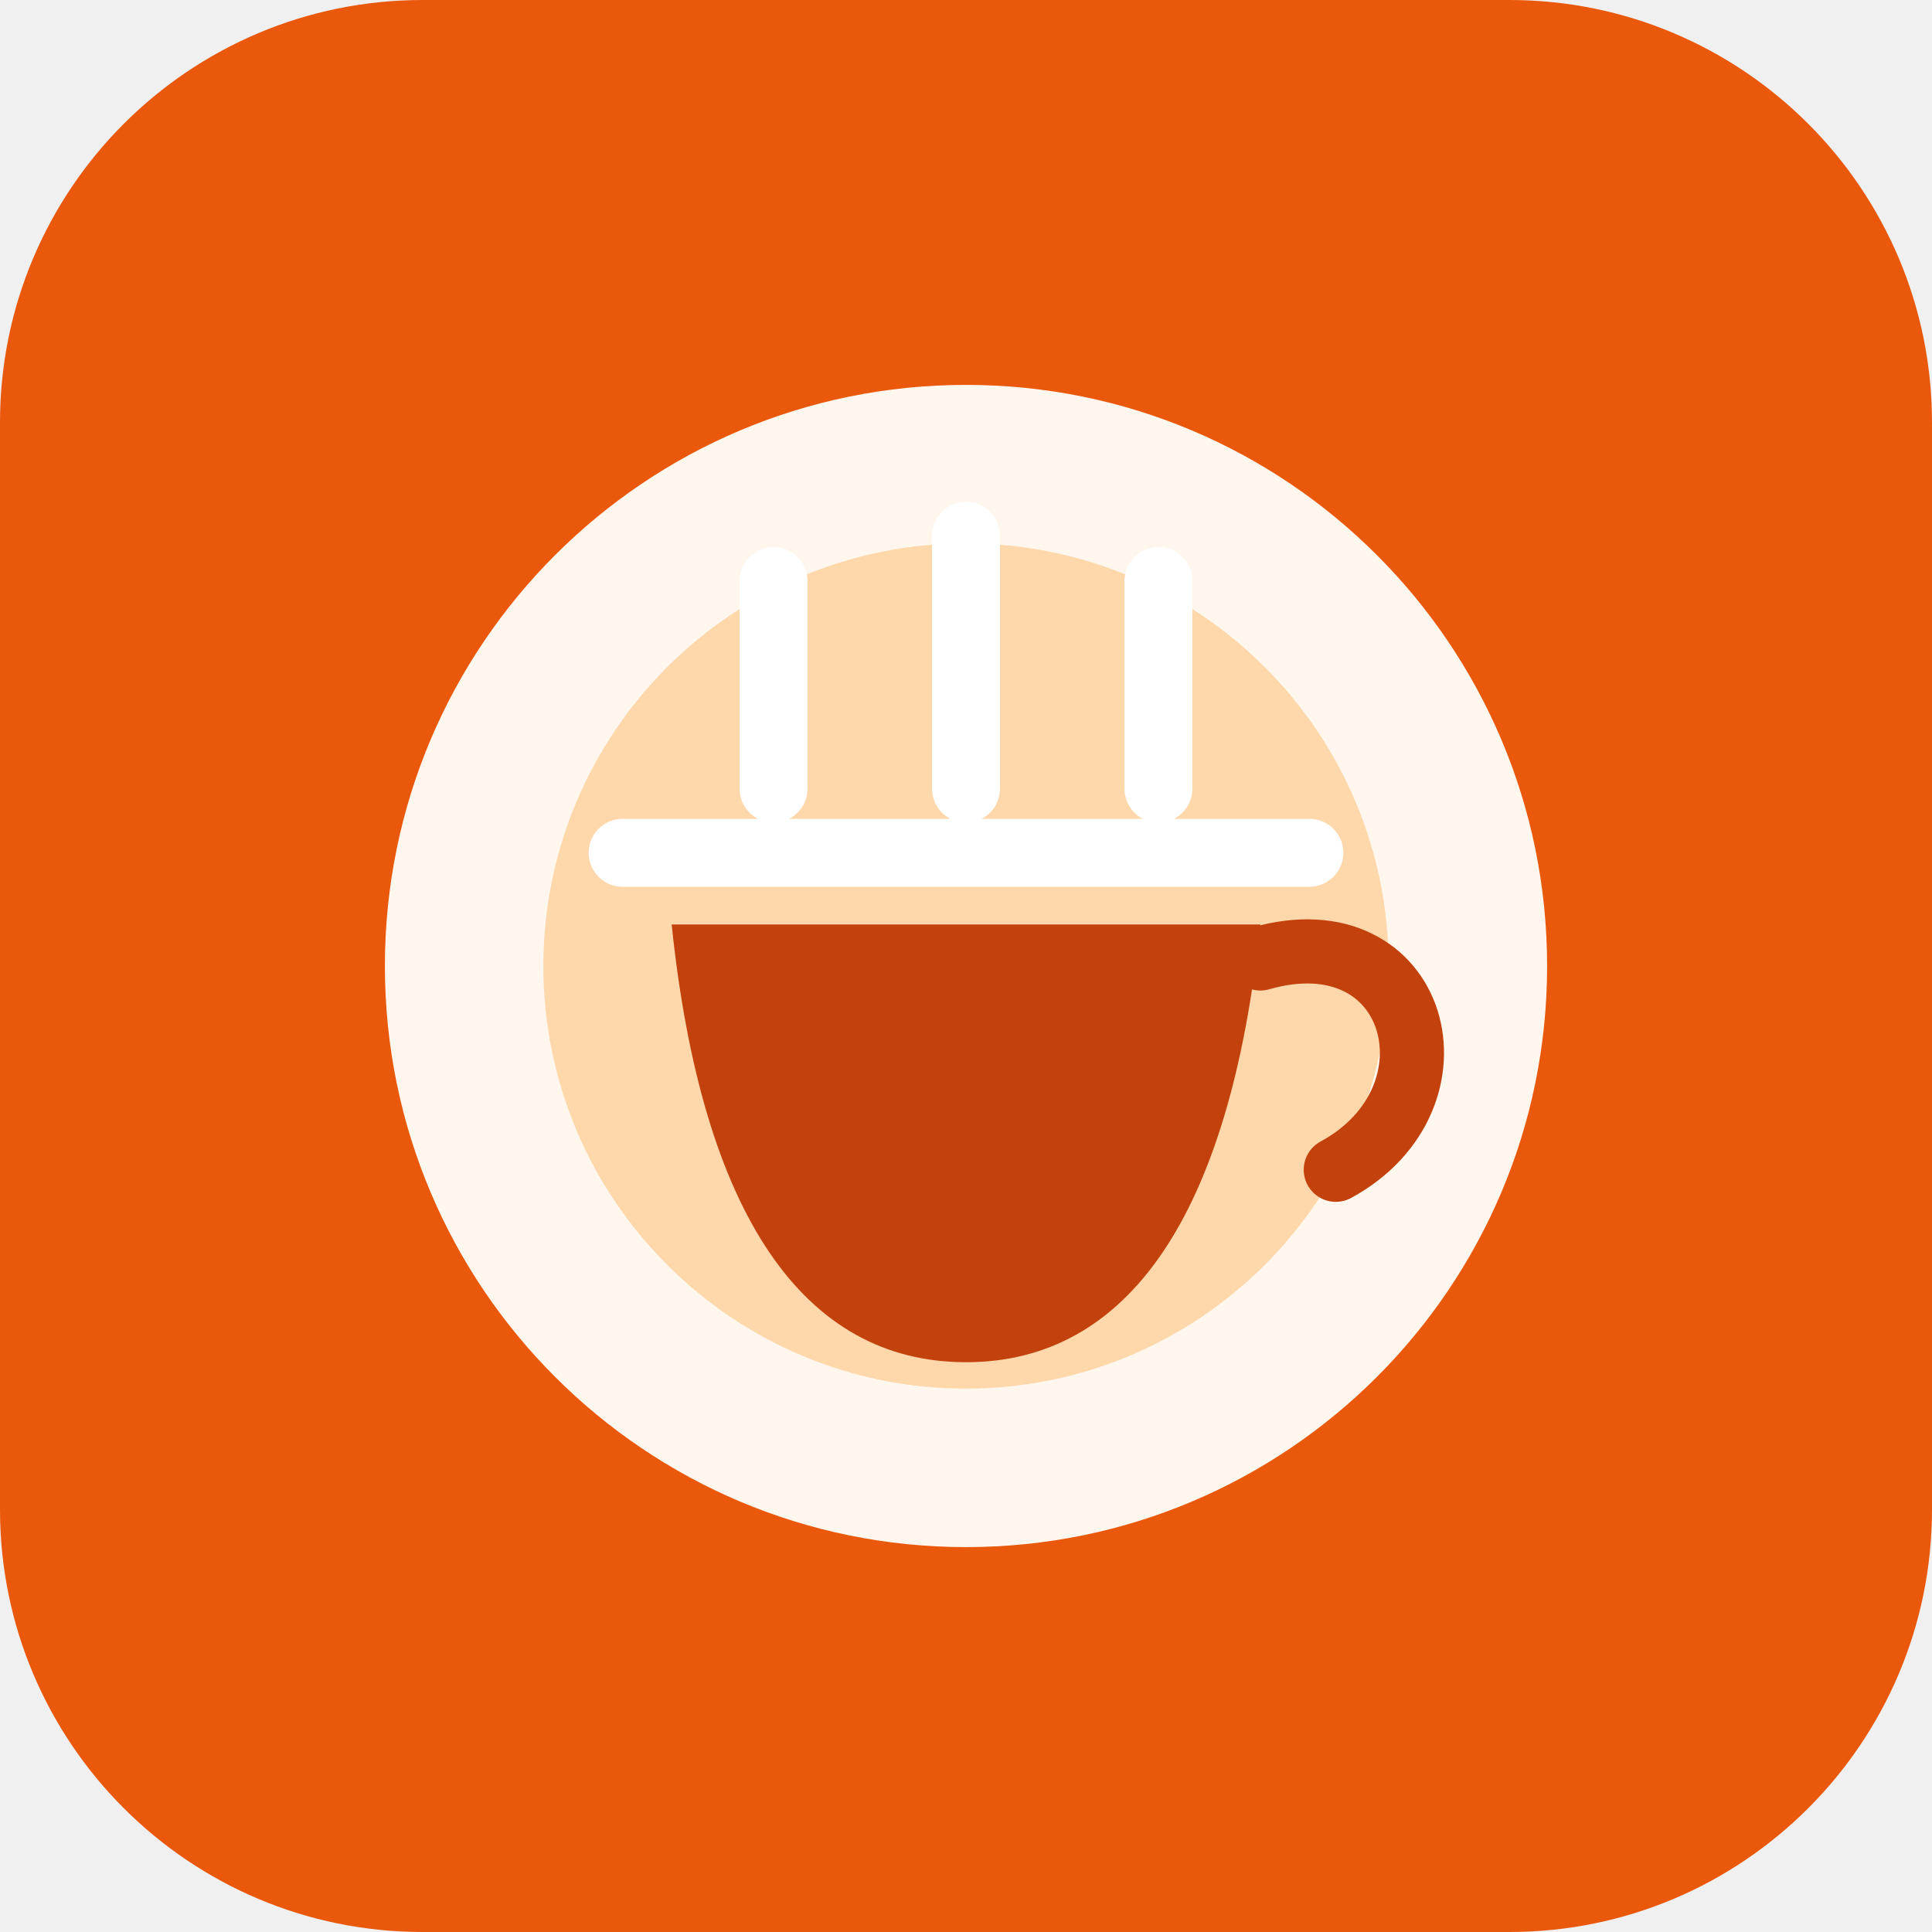
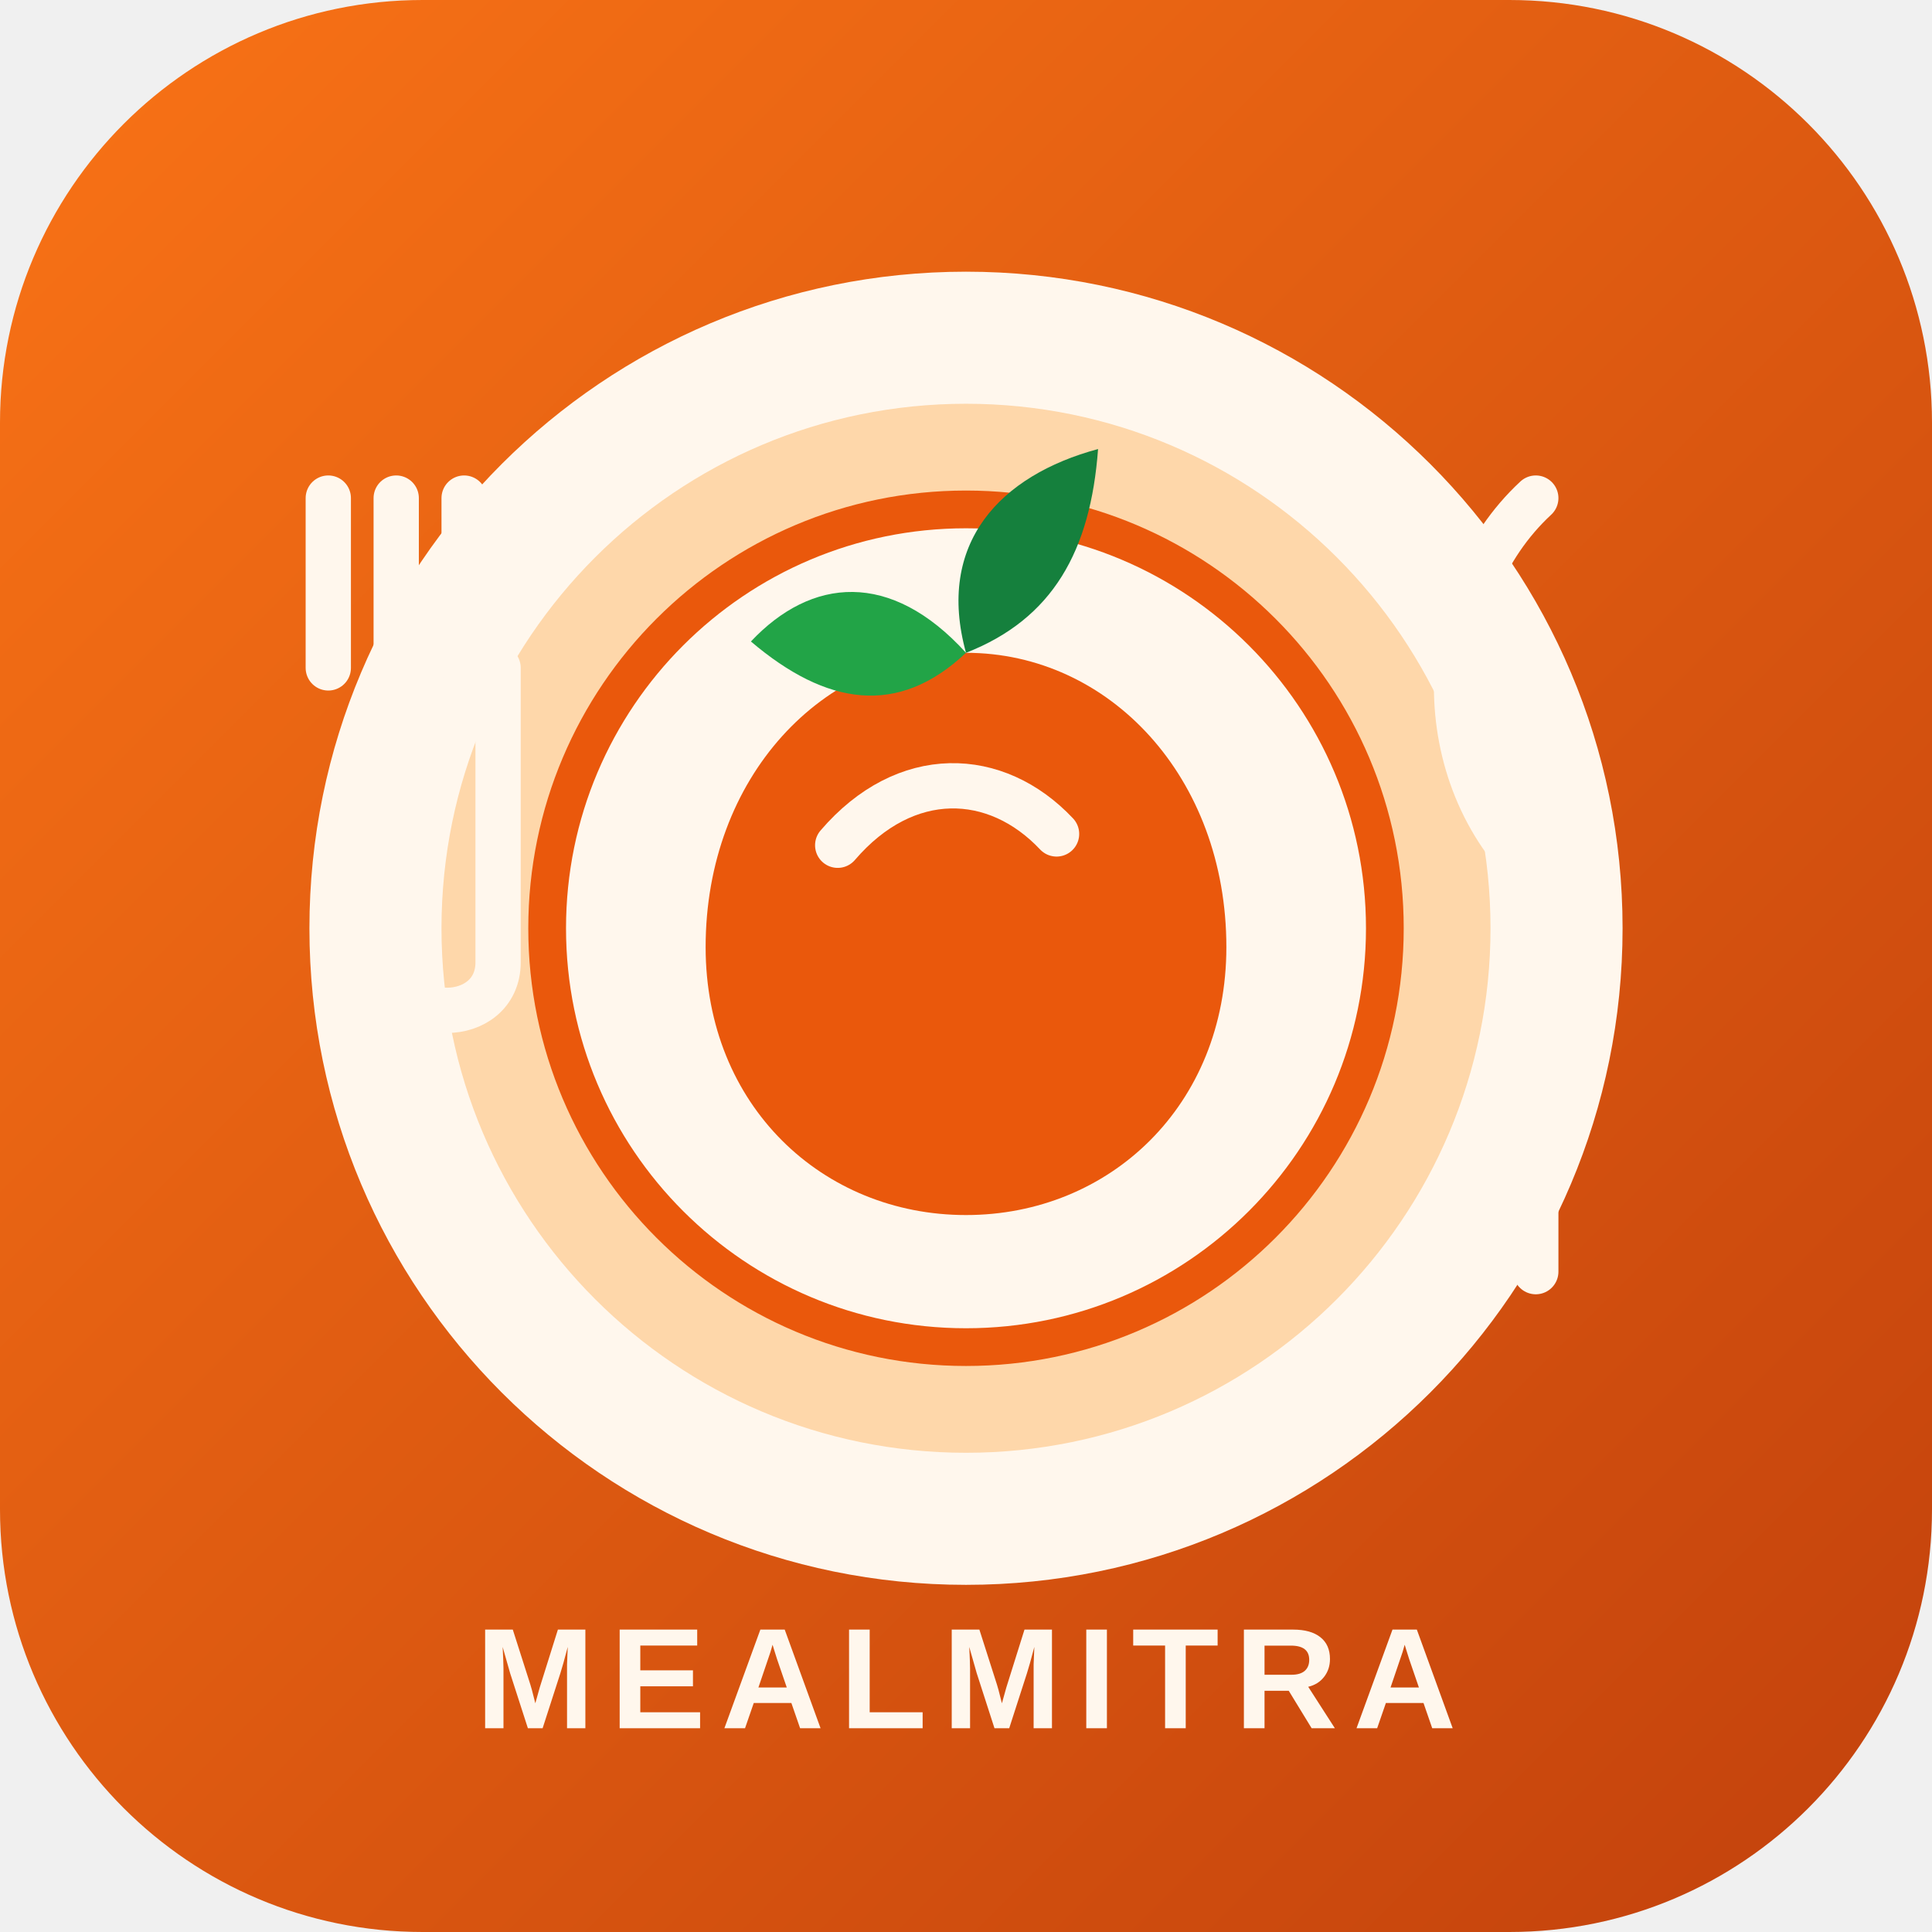
<svg xmlns="http://www.w3.org/2000/svg" viewBox="0 0 512 512">
-   <rect width="512" height="512" rx="112" fill="#ea580c" />
-   <circle cx="256" cy="256" r="154" fill="#fff7ed" />
-   <circle cx="256" cy="256" r="112" fill="#fed7aa" />
-   <path d="M178 245h156c-8 77-35 116-78 116s-70-39-78-116Z" fill="#c2410c" />
-   <path d="M165 226h182M205 154v55m51-67v67m51-55v55" stroke="#fff" stroke-width="18" stroke-linecap="round" />
-   <path d="M334 254c42-12 55 37 20 56" fill="none" stroke="#c2410c" stroke-width="17" stroke-linecap="round" />
+   <defs>
+     <linearGradient id="o" x1="0" y1="0" x2="1" y2="1">
+       <stop stop-color="#f97316" />
+       <stop offset="1" stop-color="#c2410c" />
+     </linearGradient>
+   </defs>
+   <rect width="512" height="512" rx="112" fill="url(#o)" />
+   <circle cx="256" cy="246" r="174" fill="#fff7ed" />
+   <circle cx="256" cy="246" r="139" fill="#fed7aa" />
+   <circle cx="256" cy="246" r="111" fill="#fff7ed" stroke="#ea580c" stroke-width="10" />
+   <path d="M187 251c0-45 31-78 69-78s69 33 69 78c0 42-31 71-69 71s-69-29-69-71Z" fill="#ea580c" />
+   <path d="M222 224c18-21 42-20 58-3" fill="none" stroke="#fff7ed" stroke-width="12" stroke-linecap="round" />
+   <path d="M256 173c-8-29 9-47 35-54-2 27-12 45-35 54Z" fill="#15803d" />
+   <path d="M256 173c-20-22-41-20-57-3 20 17 39 20 57 3Z" fill="#22a447" />
+   <path d="M105 177v-45m-18 0v45m36 0v-45m-18 45v78c0 17 27 17 27 0v-78M407 132c-28 26-28 74 0 100v105" fill="none" stroke="#fff7ed" stroke-width="12" stroke-linecap="round" stroke-linejoin="round" />
+   <text x="256" y="458" text-anchor="middle" font-family="Arial,sans-serif" font-size="38" font-weight="900" letter-spacing="4" fill="#fff7ed">MEALMITRA</text>
</svg>
